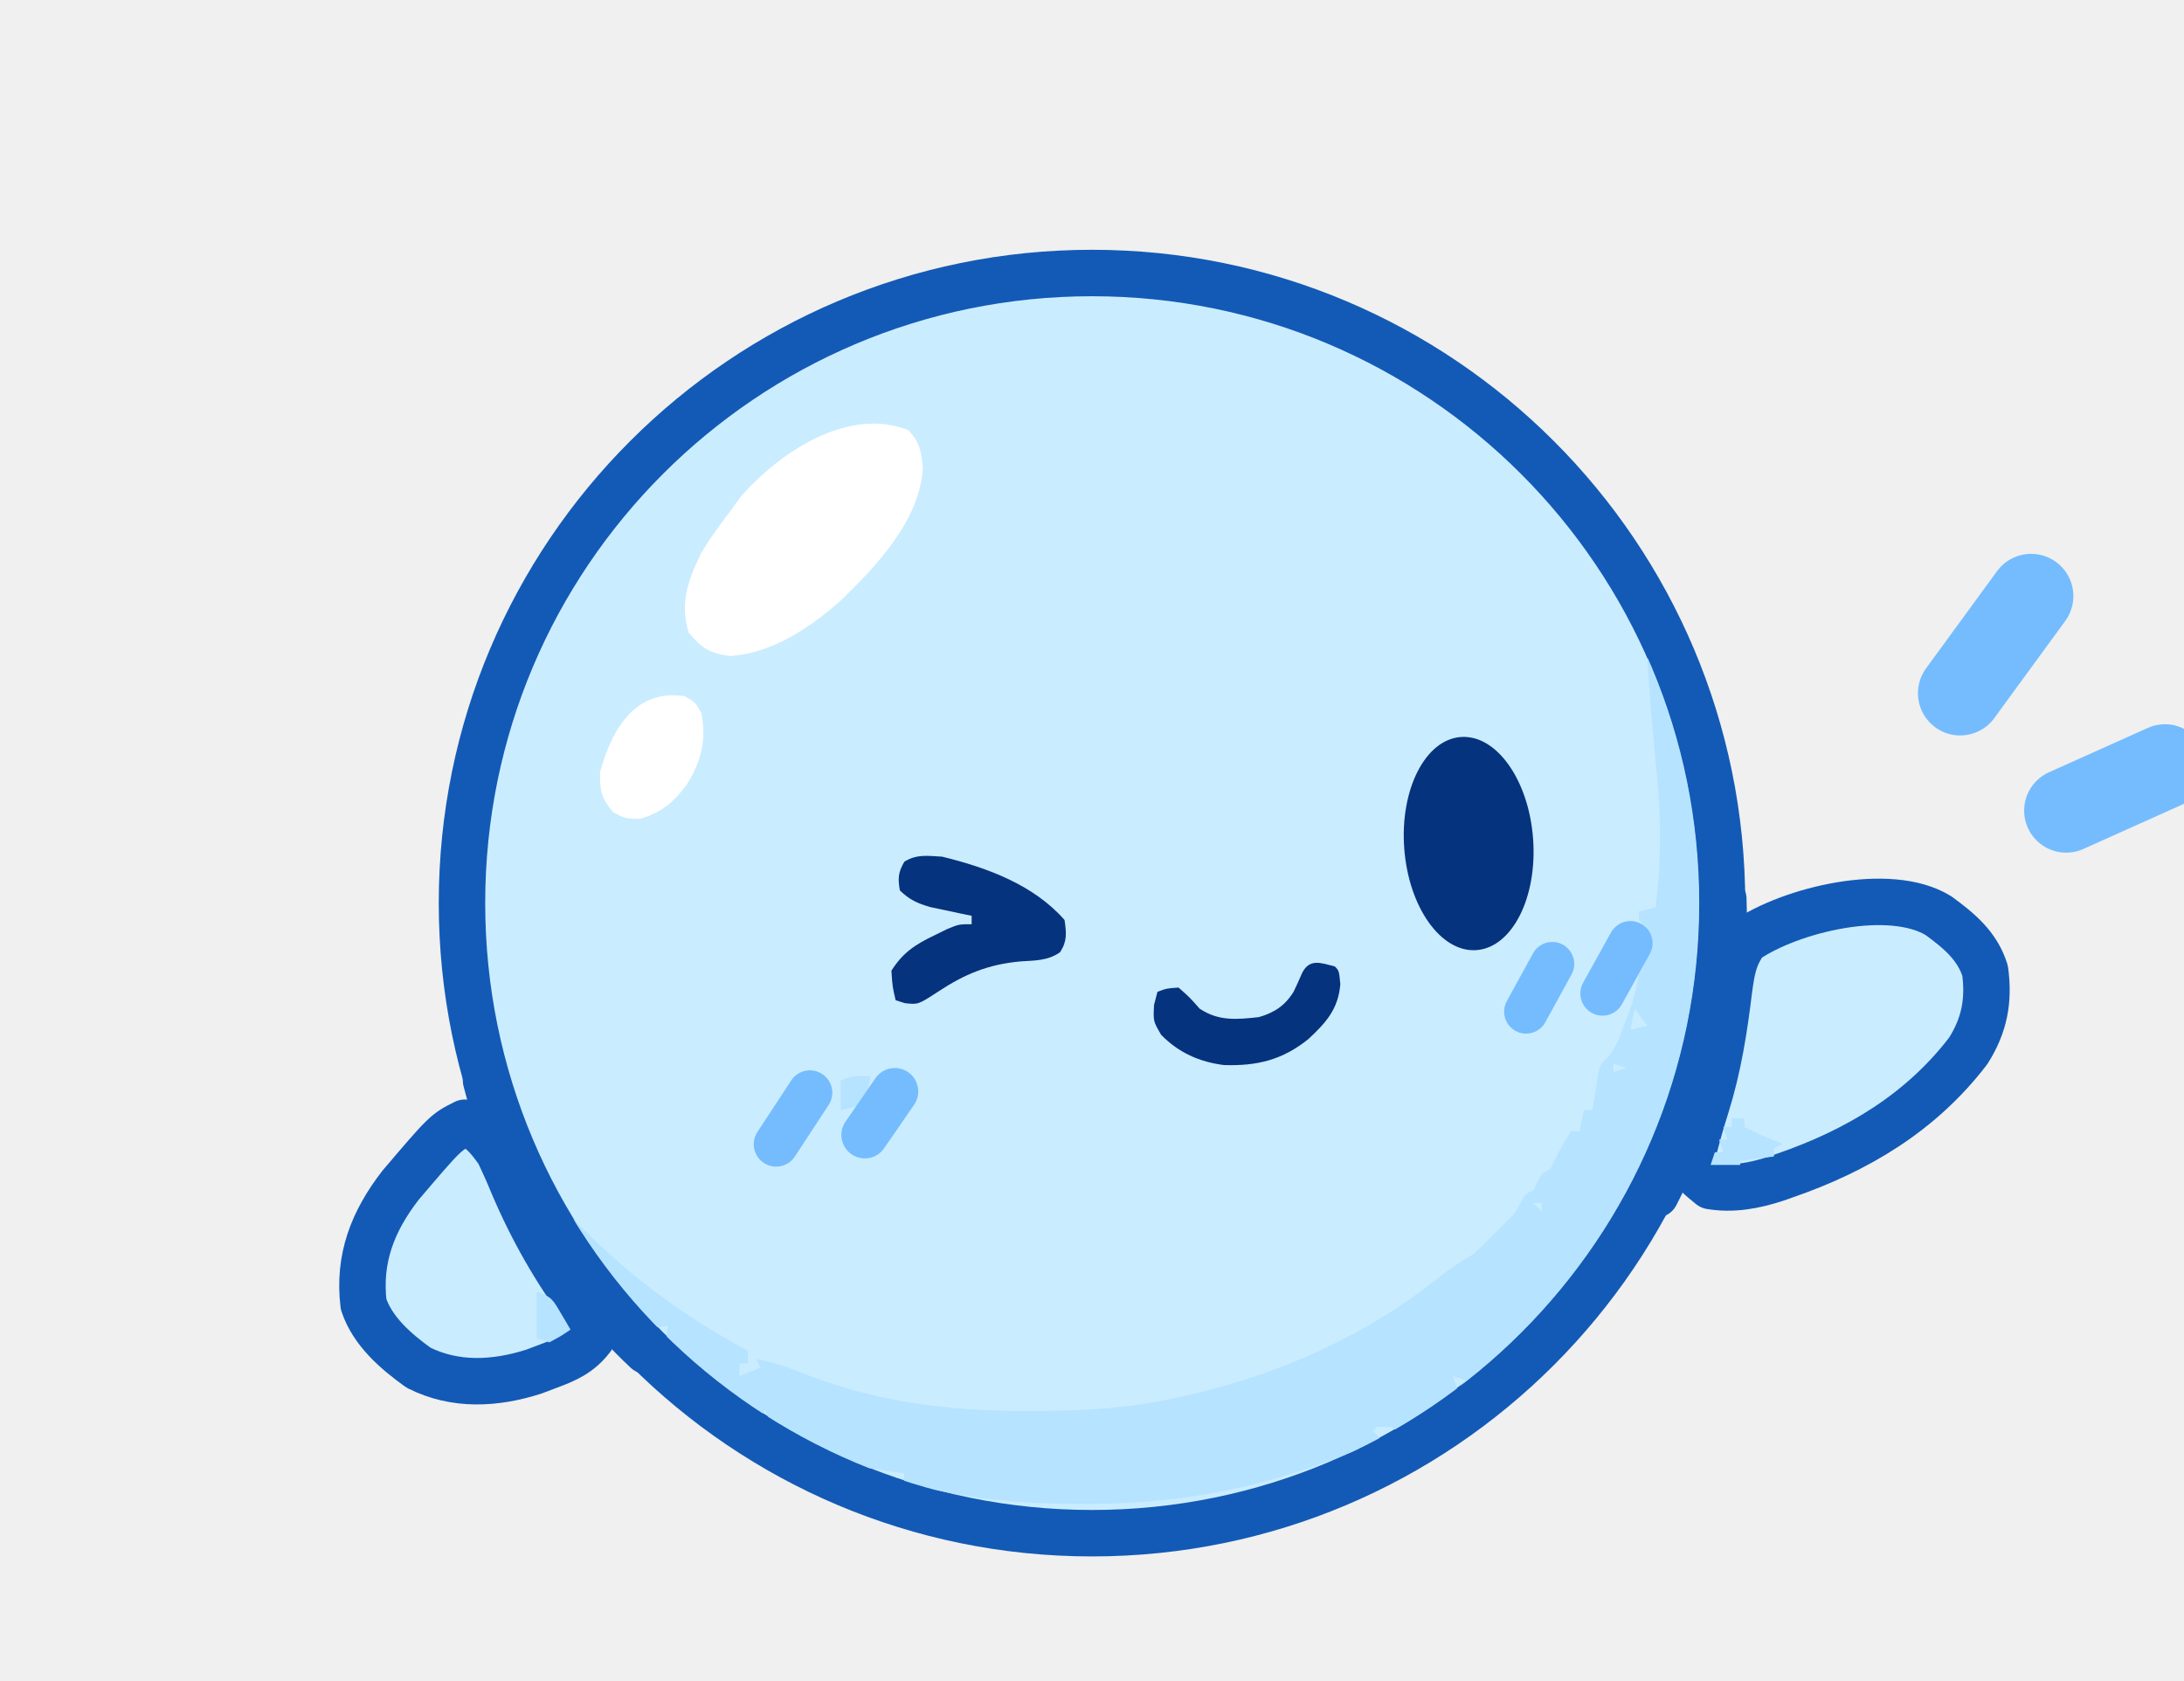
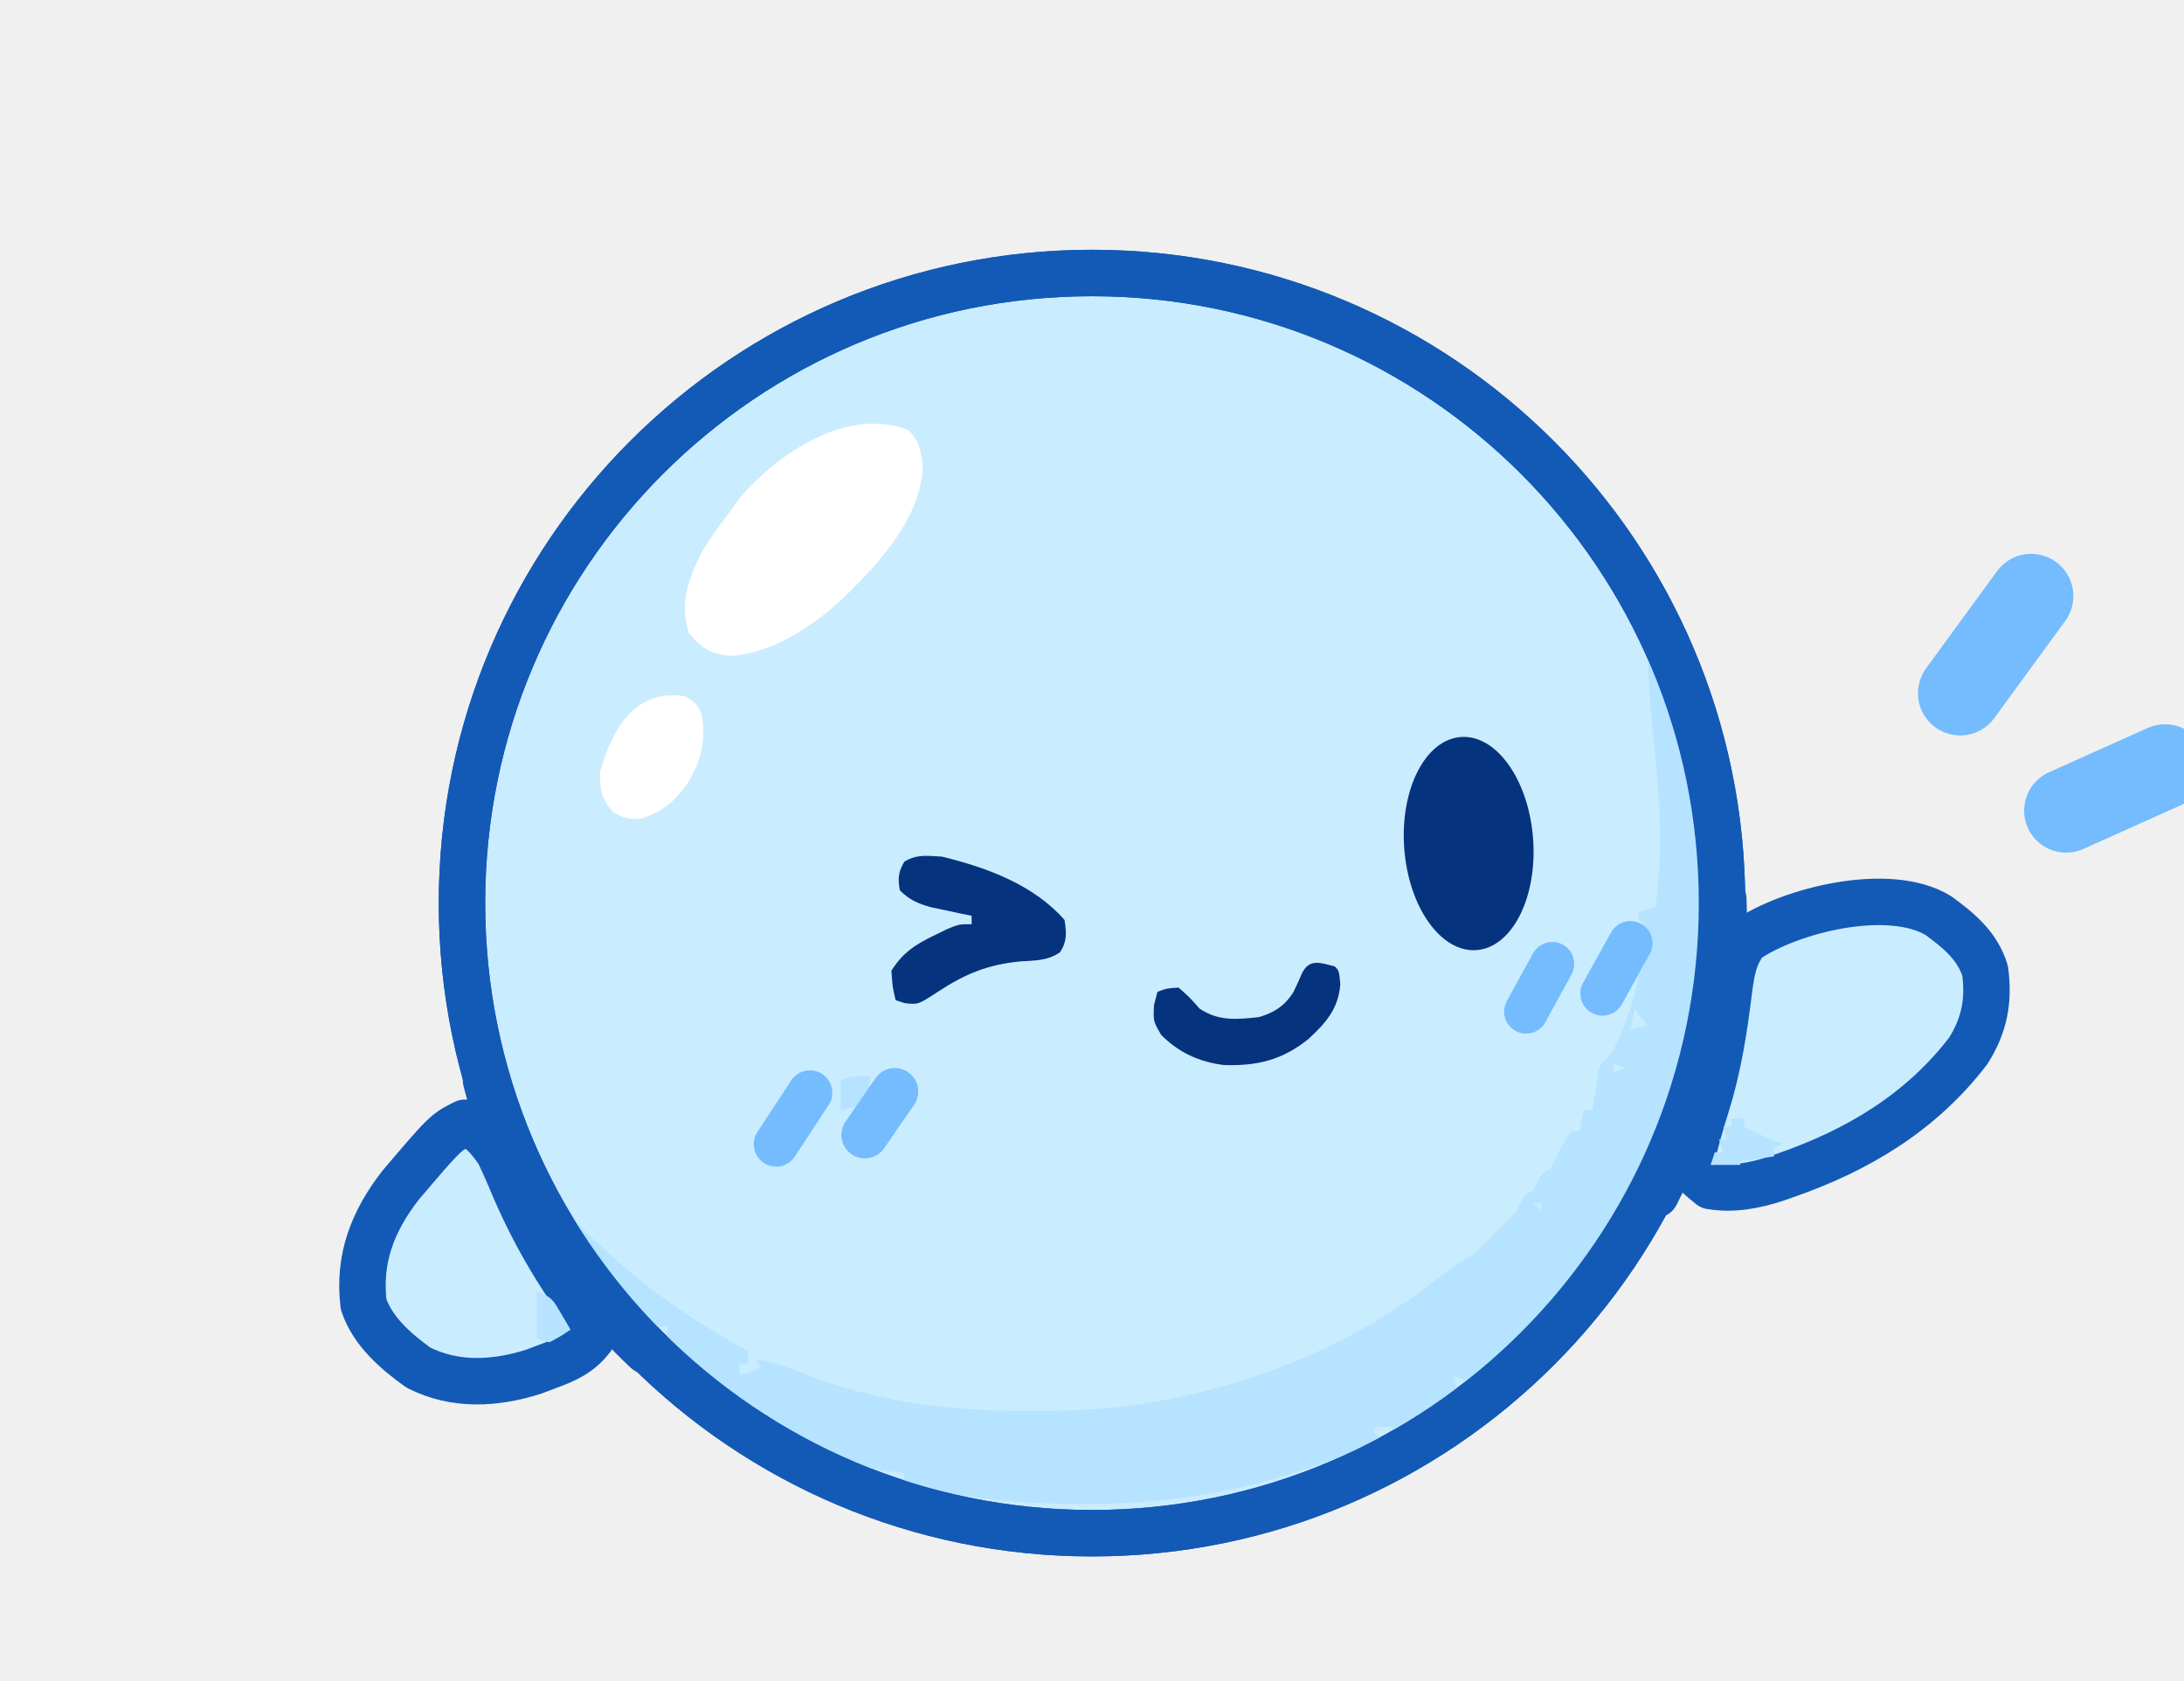
<svg xmlns="http://www.w3.org/2000/svg" viewBox="0 0 520 400" class="pose" data-pose="pointing">
  <g class="char" transform="translate(260,215) scale(1.0054) translate(-205.50,-172.00)">
    <g class="arm arm-left" stroke="#135AB6" stroke-width="11" stroke-linejoin="round">
      <path d="M0 0 C3.89 1.3 5.66 3.74 8 7 C9.2 9.53 10.32 12.03 11.38 14.62 C15.93 25.33 21.35 34.8 28.24 44.15 C30 47 30 47 30 51 C27.14 54.71 23.96 56.09 19.62 57.69 C18.52 58.1 17.42 58.52 16.29 58.95 C7.2 61.85 -2.32 62.39 -11 58 C-16.38 54.14 -21.87 49.4 -24 43 C-25.3 32.16 -21.85 23.34 -15.25 14.81 C-4.6 2.3 -4.6 2.3 0 0 Z" fill="#CAECFF" transform="translate(57,224)" />
      <path d="M0 0 C2.39 1.95 4.69 3.95 7 6 C7.94 6.8 8.88 7.61 9.86 8.44 C18.17 15.87 22.08 23.7 26.16 33.96 C29.65 42.46 34.83 49.81 40.24 57.15 C42 60 42 60 42 64 C40 65.75 40 65.75 38 67 C20.36 50.51 6 26.43 0 3 C0 2.01 0 1.02 0 0 Z" fill="#CAECFF" transform="translate(62,211)" />
    </g>
    <g class="arm arm-right" stroke="#135AB6" stroke-width="11" stroke-linejoin="round">
      <path d="M0 0 C4.86 3.57 9.15 7.1 11 13 C11.96 20.11 10.84 25.94 7 32 C-4.18 46.6 -19.23 55.58 -36.38 61.5 C-37.1 61.76 -37.82 62.01 -38.57 62.27 C-43.6 63.91 -48.72 64.89 -54 64 C-57.06 61.5 -57.06 61.5 -59 59 C-58.58 57.46 -58.17 55.92 -57.75 54.38 C-57.48 53.35 -57.2 52.33 -56.92 51.28 C-56.33 49.19 -55.71 47.1 -55.05 45.03 C-52.22 36 -50.8 27 -49.66 17.62 C-49.01 12.91 -48.57 9.78 -45.74 5.89 C-35.09 -1.45 -11.6 -7.16 0 0 Z" fill="#CAECFF" transform="translate(406,175)" />
      <path d="M0 0 C0.92 24.7 -4.75 48.03 -16 70 C-19.76 68.28 -22.15 66.01 -25 63 C-24.58 61.46 -24.17 59.92 -23.75 58.38 C-23.48 57.35 -23.2 56.33 -22.92 55.28 C-22.33 53.19 -21.71 51.1 -21.05 49.03 C-19.26 43.3 -17.94 37.98 -17.31 32 C-15.87 18.92 -14.31 10.5 -3.8 1.96 C-1 0 -1 0 0 0 Z" fill="#CAECFF" transform="translate(355,171)" />
    </g>
    <g class="arm-shade">
      <path d="M0 0 C0.99 0 1.98 0 3 0 C3 0.66 3 1.32 3 2 C5.94 3.52 8.92 4.8 12 6 C11.67 6.16 11.67 6.16 10 7 C10 7.66 10 8.32 10 9 C7.36 9.33 4.72 9.66 2 10 C2 10.33 2 10.66 2 11 C-0.31 11 -2.62 11 -5 11 C-4.67 10.01 -4.34 9.02 -4 8 C-3.34 8 -2.68 8 -2 8 C-2.33 7.01 -2.66 6.02 -3 5 C-2.34 5 -1.68 5 -1 5 C-1.33 4.01 -1.66 3.02 -2 2 C-1.34 2 -0.68 2 0 2 C0 1.34 0 0.68 0 0 Z" fill="#B6E3FF" transform="translate(357,223)" />
      <path d="M0 0 C3.53 1.18 3.86 1.96 5.69 5.06 C6.12 5.8 6.56 6.53 7.01 7.29 C7.34 7.85 7.66 8.42 8 9 C5.69 10.56 5.69 10.56 3 12 C2.01 11.67 1.02 11.34 0 11 C0 7.37 0 3.74 0 0 Z" fill="#B6E3FF" transform="translate(74,264)" />
    </g>
    <g class="sparkles">
      <line x1="427.9" y1="99.3" x2="411.1" y2="122.3" stroke="#74BCFE" stroke-width="20.0" stroke-linecap="round" class="spark-1" />
      <line x1="459.6" y1="139.6" x2="436.2" y2="150.1" stroke="#74BCFE" stroke-width="19.9" stroke-linecap="round" class="spark-2" />
    </g>
    <g class="body">
      <circle cx="205.5" cy="172.0" r="149.2" fill="#CAECFF" stroke="#135AB6" stroke-width="11" class="body-fill" />
      <clipPath id="pointing-clip">
-         <circle cx="205.5" cy="172.0" r="143.8" />
+         <circle cx="205.5" cy="172.0" r="146.8" />
      </clipPath>
      <g clip-path="url(#pointing-clip)" class="body-shade">
        <path d="M0 0 C3 1 3 1 4.1 2.93 C6.12 8.18 7.62 13.22 8.51 18.77 C9.02 21.1 9.92 22.88 11 25 C11.04 26.67 11.04 28.33 11 30 C11.72 33.72 11.72 33.72 13 35 C16.44 62.46 14 88.03 5 114 C4.67 114.99 4.34 115.98 4 117 C2.7 119.36 1.38 121.68 0 124 C-0.42 124.73 -0.84 125.45 -1.27 126.2 C-1.7 126.92 -2.12 127.64 -2.56 128.38 C-2.76 128.71 -2.76 128.71 -3.75 130.4 C-5 132 -5 132 -8 133 C-8 134.32 -8 135.64 -8 137 C-8.33 137.33 -8.66 137.66 -9 138 C-9.33 138.66 -9.66 139.32 -10 140 C-11.32 141.68 -12.65 143.34 -14 145 C-14.31 145.4 -14.31 145.4 -15.86 147.39 C-27.01 161.66 -42.2 175.62 -59 183 C-59.66 182.67 -60.32 182.34 -61 182 C-61.99 182 -62.98 182 -64 182 C-64.33 182.33 -64.66 182.66 -65 183 C-64.34 183.66 -63.68 184.32 -63 185 C-85.24 195.11 -107.24 200.22 -131.75 200.25 C-132.48 200.25 -133.21 200.25 -133.97 200.26 C-148.34 200.26 -162.16 199.18 -176 195 C-176 194.34 -176 193.68 -176 193 C-176.93 192.88 -177.86 192.75 -178.81 192.62 C-182.13 192.14 -185.44 191.62 -188.75 191.06 C-189.67 190.91 -190.6 190.76 -191.55 190.6 C-194 190 -194 190 -197 188 C-198.26 187.31 -199.53 186.64 -200.8 185.98 C-201.17 185.79 -201.17 185.79 -203.01 184.82 C-204.53 184.03 -206.05 183.24 -207.58 182.45 C-219.54 176.2 -219.54 176.2 -220.88 172.75 C-220.92 172.17 -220.96 171.6 -221 171 C-222.07 170.77 -223.15 170.55 -224.25 170.31 C-228.46 168.84 -229.82 167.84 -232 164 C-232.25 160.69 -232.25 160.69 -232 158 C-232.99 158.19 -233.98 158.37 -235 158.56 C-237.99 158.6 -238.9 158.09 -241.21 156.1 C-246.66 150.02 -246.66 150.02 -248 146 C-249.33 144.66 -250.66 143.33 -252 142 C-253.16 140.33 -254.26 138.62 -255.31 136.88 C-255.84 136.01 -256.38 135.14 -256.93 134.24 C-257.28 133.5 -257.63 132.76 -258 132 C-257.83 131.67 -257.83 131.67 -257 130 C-256.09 130.96 -255.18 131.91 -254.25 132.89 C-241.83 145.75 -228.71 155.55 -213 164 C-213 164.99 -213 165.98 -213 167 C-213.66 167 -214.32 167 -215 167 C-215 167.99 -215 168.98 -215 170 C-214.18 169.67 -214.18 169.67 -210 168 C-210.33 167.34 -210.66 166.68 -211 166 C-207.38 166.57 -204.18 167.65 -200.79 169.02 C-183.51 175.97 -166.21 178.23 -147.69 178.25 C-146.93 178.25 -146.17 178.25 -145.39 178.25 C-133.68 178.24 -122.45 177.65 -111 175 C-109.77 174.73 -108.54 174.47 -107.27 174.19 C-85.8 169.01 -65.95 160.05 -48.77 146.16 C-46.26 144.2 -43.73 142.62 -41 141 C-39.29 139.37 -37.62 137.71 -36 136 C-34.85 134.85 -33.69 133.72 -32.5 132.62 C-31 131 -31 131 -29.94 128.88 C-29 127 -29 127 -27 126 C-26.67 125.34 -26.34 124.68 -26 124 C-25 122 -25 122 -23 121 C-22.3 119.69 -21.64 118.35 -21 117 C-19.5 114.25 -19.5 114.25 -18 112 C-17.34 112 -16.68 112 -16 112 C-15.67 110.35 -15.34 108.7 -15 107 C-14.34 107 -13.68 107 -13 107 C-12.86 106.11 -12.71 105.23 -12.56 104.31 C-12.38 103.22 -12.19 102.13 -12 101 C-11.94 100.56 -11.94 100.56 -11.62 98.31 C-11 96 -11 96 -9.62 94.75 C-7.36 92.31 -6.53 89.73 -5.38 86.62 C-4.95 85.5 -4.52 84.38 -4.09 83.23 C-3.16 80.47 -2.54 77.85 -2 75 C-1.65 74.38 -1.3 73.76 -0.94 73.12 C0.43 70.02 0.25 67.35 0 64 C-0.66 63.34 -1.32 62.68 -2 62 C-2 61.34 -2 60.68 -2 60 C-0.68 59.67 0.64 59.34 2 59 C2.17 57.23 2.34 55.46 2.5 53.69 C2.59 52.7 2.69 51.72 2.78 50.7 C3.29 42.12 2.93 33.73 2.06 25.19 C1.88 23.27 1.69 21.36 1.51 19.44 C1.42 18.52 1.33 17.6 1.24 16.65 C0.73 11.1 0.36 5.55 0 0 Z M3 17 C4 20 4 20 4 20 Z M-3 83 C-3.33 84.65 -3.66 86.3 -4 88 C-2.68 87.67 -1.36 87.34 0 87 C-0.99 85.68 -1.98 84.36 -3 83 Z M-8 96 C-8 96.66 -8 97.32 -8 98 C-7.01 97.67 -6.02 97.34 -5 97 C-5.99 96.67 -6.98 96.34 -8 96 Z M-9 98 C-8 100 -8 100 -8 100 Z M-27 129 C-26.34 129.66 -25.68 130.32 -25 131 C-25 130.34 -25 129.68 -25 129 C-25.66 129 -26.32 129 -27 129 Z M-46 170 C-45.67 170.99 -45.34 171.98 -45 173 C-44.34 172.34 -43.68 171.68 -43 171 C-43.99 170.67 -44.98 170.34 -46 170 Z M-209 178 C-209.33 178.66 -209.66 179.32 -210 180 C-209.34 180 -208.68 180 -208 180 C-208.33 179.34 -208.66 178.68 -209 178 Z" fill="#B6E3FF" transform="translate(337,114)" />
        <path d="M0 0 C-0.75 4.75 -0.75 4.75 -3 7 C-5.12 7.62 -5.12 7.62 -7 8 C-7 5.69 -7 3.38 -7 1 C-4.54 -0.23 -2.72 -0.07 0 0 Z" fill="#B6E3FF" transform="translate(153,213)" />
      </g>
      <path d="M0 0 C2.73 2.9 2.98 4.79 3.44 8.75 C2.87 21.3 -7.62 32.23 -16.1 40.45 C-23.4 46.87 -32.17 52.77 -42.12 53.5 C-47 52.87 -48.81 51.73 -52 48 C-54.17 40.99 -52.15 35.45 -49 29 C-46.87 25.5 -44.51 22.24 -42 19 C-41.64 18.49 -41.64 18.49 -39.81 15.94 C-30.68 5.32 -14.26 -5.65 0 0 Z" fill="#FFFFFF" transform="translate(162,60)" class="highlight" />
      <path d="M0 0 C2.5 1.38 2.5 1.38 4 4 C5.22 10.47 3.96 15.51 0.48 21.02 C-2.64 25.19 -5.43 27.53 -10.56 29.06 C-14 29 -14 29 -16.88 27.5 C-19.73 24.14 -20.07 22.42 -20 18 C-17.28 7.96 -11.75 -1.8 0 0 Z" fill="#FFFFFF" transform="translate(109,123)" class="highlight-small" />
+       <circle cx="205.5" cy="172.0" r="149.2" stroke="#135AB6" stroke-width="11" fill="none" class="body-outline" />
    </g>
    <g class="blush-left">
      <line x1="138.7" y1="216.9" x2="130.7" y2="229.1" stroke="#74BCFE" stroke-width="10.6" stroke-linecap="round" class="blush-left-1" />
      <line x1="158.8" y1="216.6" x2="151.7" y2="226.9" stroke="#74BCFE" stroke-width="11.1" stroke-linecap="round" class="blush-left-2" />
    </g>
    <g class="blush-right">
      <line x1="314.5" y1="186.4" x2="308.3" y2="197.7" stroke="#74BCFE" stroke-width="10.4" stroke-linecap="round" class="blush-right-1" />
      <line x1="333.0" y1="181.5" x2="326.4" y2="193.4" stroke="#74BCFE" stroke-width="10.5" stroke-linecap="round" class="blush-right-2" />
    </g>
    <g class="eye-left">
      <path d="M0 0 C10.56 2.58 21.67 6.63 29 15 C29.44 18.06 29.65 19.99 27.94 22.63 C25.03 24.68 21.94 24.58 18.5 24.81 C10.88 25.53 5.42 27.77 -1 32 C-5.66 35.04 -5.66 35.04 -8.81 34.69 C-9.53 34.46 -10.26 34.23 -11 34 C-11.75 30.81 -11.75 30.81 -12 27 C-9.32 22.77 -6.41 20.83 -1.94 18.69 C-0.89 18.18 0.15 17.66 1.22 17.14 C4 16 4 16 7 16 C7 15.34 7 14.68 7 14 C6.11 13.82 5.22 13.64 4.3 13.45 C3.13 13.2 1.96 12.95 0.75 12.69 C-0.41 12.44 -1.57 12.2 -2.77 11.95 C-5.88 11.04 -7.68 10.24 -10 8 C-10.5 5.15 -10.4 3.69 -8.94 1.19 C-5.95 -0.64 -3.46 -0.19 0 0 Z" fill="#06337E" transform="translate(170,161)" class="" />
    </g>
    <g class="eye-right">
      <ellipse cx="294.7" cy="157.9" rx="25.3" ry="15.3" transform="rotate(85.8 294.7 157.9)" fill="#06337E" class="" />
    </g>
    <path d="M0 0 C1 1 1 1 1.31 4.19 C0.83 10.07 -2.06 13.29 -6.25 17.19 C-12.39 22.14 -18.41 23.6 -26.25 23.35 C-32.07 22.61 -37.01 20.41 -41.12 16.19 C-43 13 -43 13 -42.81 9.12 C-42.54 8.09 -42.28 7.06 -42 6 C-39.81 5.19 -39.81 5.19 -37 5 C-34.38 7.31 -34.38 7.31 -32 10 C-27.51 12.99 -23.26 12.57 -18 12 C-14.35 10.95 -11.8 9.3 -9.76 5.99 C-9.07 4.58 -8.42 3.16 -7.82 1.71 C-6.05 -1.98 -3.4 -0.87 0 0 Z" fill="#06337E" transform="translate(263,187)" class="mouth" />
  </g>
</svg>
